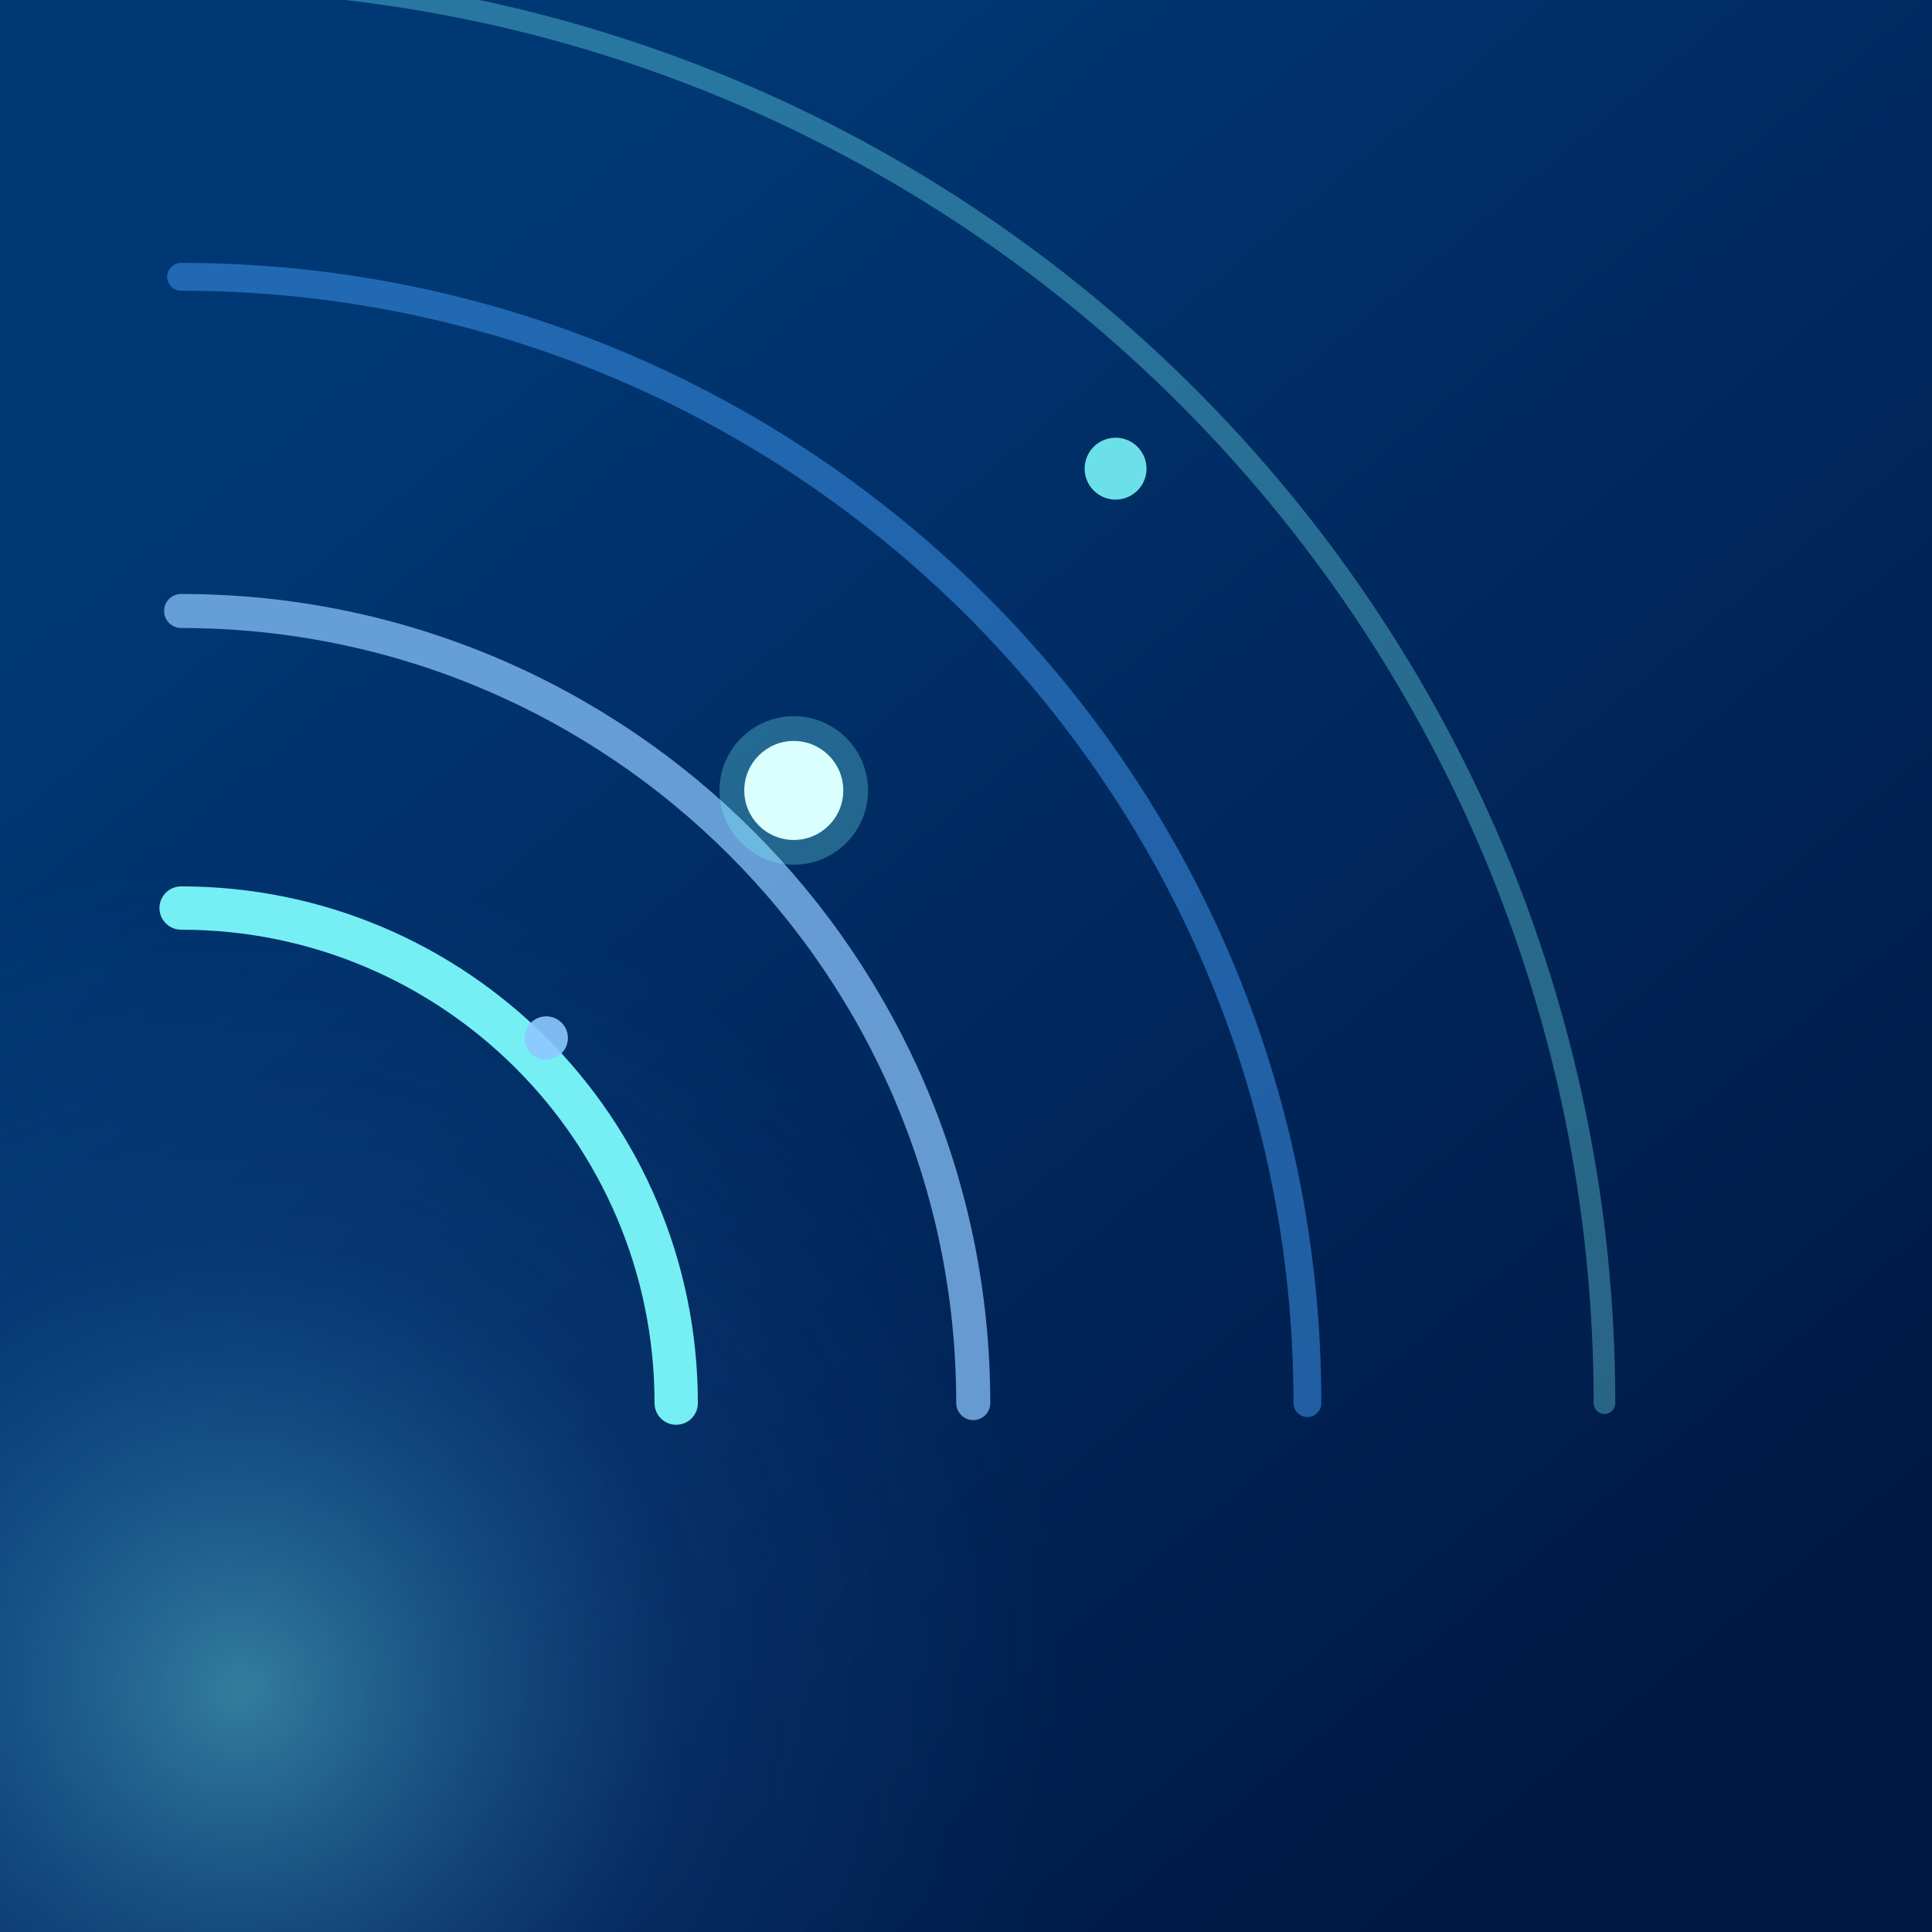
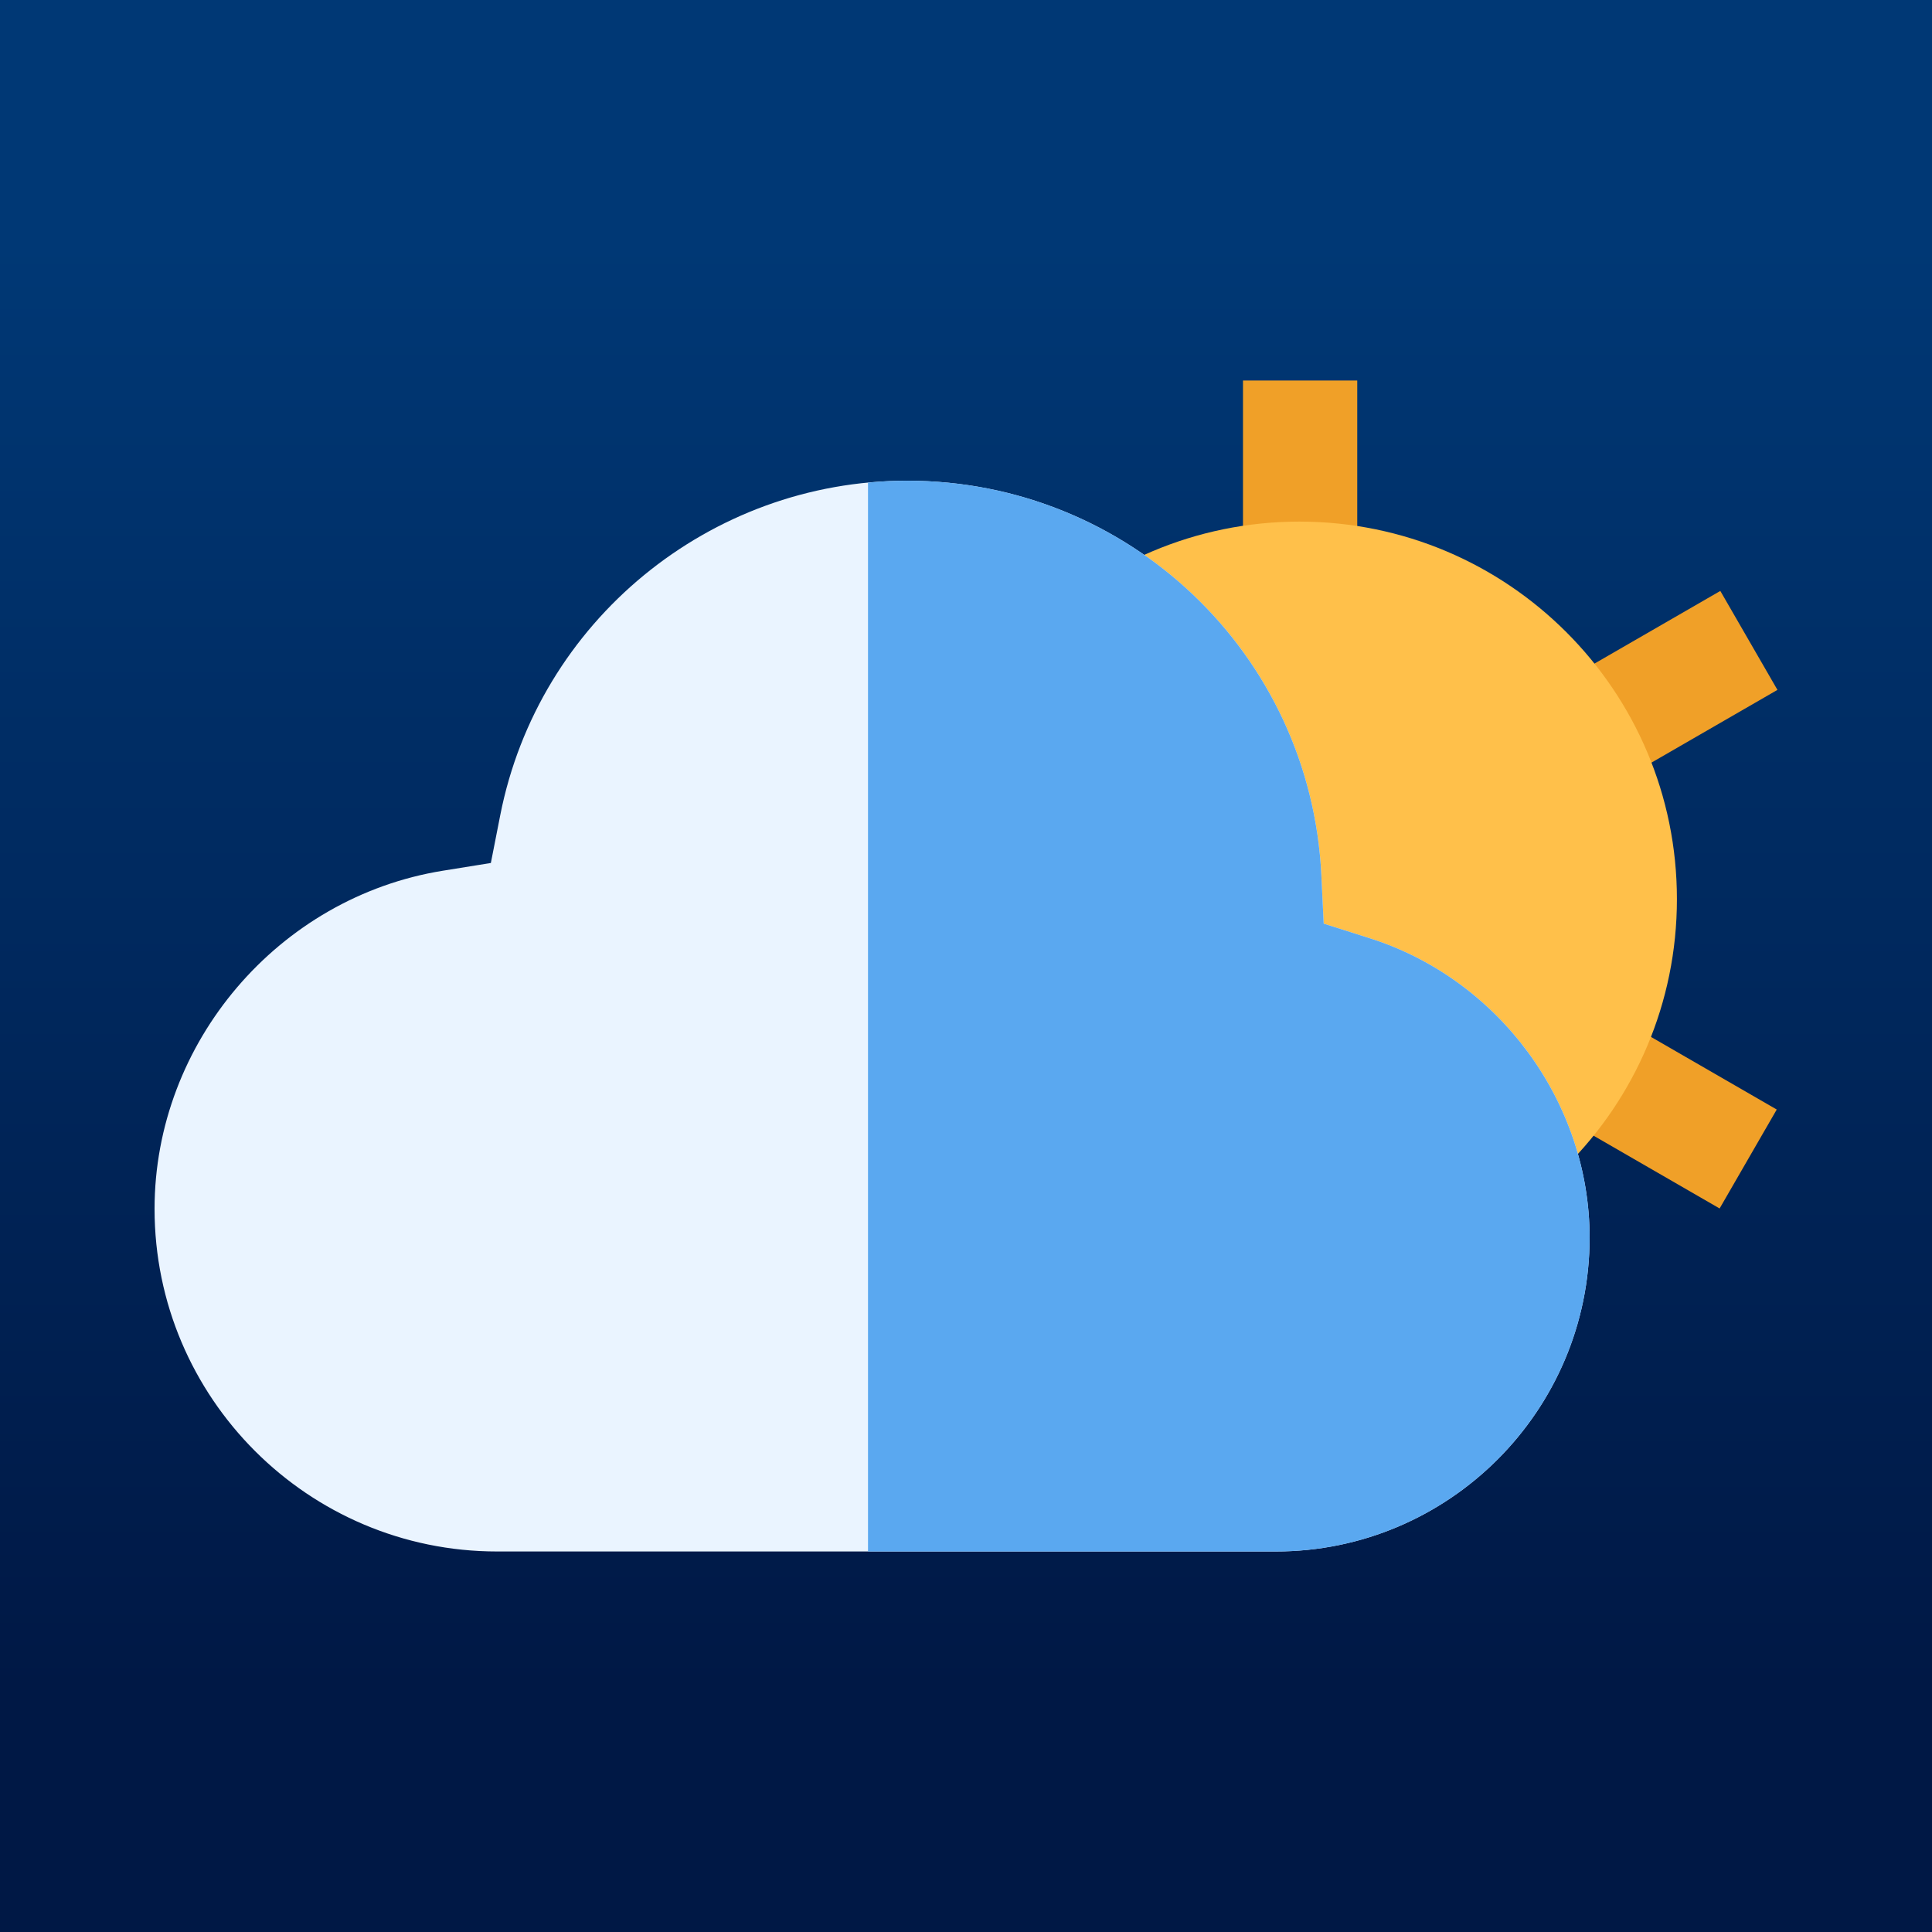
<svg xmlns="http://www.w3.org/2000/svg" viewBox="0 0 512 512" role="img" aria-label="Echo Weather">
  <defs>
-     <linearGradient id="sky" x1="128" y1="64" x2="448" y2="448" gradientUnits="userSpaceOnUse">
+     <linearGradient id="sky" x1="256" y1="64" x2="256" y2="448" gradientUnits="userSpaceOnUse">
      <stop offset="0%" stop-color="#003875" />
      <stop offset="100%" stop-color="#001845" />
    </linearGradient>
-     <radialGradient id="originGlow" cx="64" cy="448" r="220" gradientUnits="userSpaceOnUse">
-       <stop offset="0%" stop-color="#7fffff" stop-opacity="0.4" />
-       <stop offset="55%" stop-color="#3c91e6" stop-opacity="0.1" />
-       <stop offset="100%" stop-color="#3c91e6" stop-opacity="0" />
-     </radialGradient>
  </defs>
  <rect width="512" height="512" fill="url(#sky)" />
-   <rect width="512" height="512" fill="url(#originGlow)" />
-   <g transform="translate(48 -48) scale(0.82)" fill="none" stroke-linecap="round">
-     <path d="M 0 352 A 160 160 0 0 1 160 512" stroke="#7fffff" stroke-width="14" opacity="0.92" />
-     <path d="M 0 256 A 256 256 0 0 1 256 512" stroke="#8ec8ff" stroke-width="11" opacity="0.72" />
-     <path d="M 0 148 A 364 364 0 0 1 364 512" stroke="#3c91e6" stroke-width="9" opacity="0.55" />
-     <path d="M 0 52 A 460 460 0 0 1 460 512" stroke="#7fffff" stroke-width="7" opacity="0.32" />
-   </g>
-   <g transform="translate(48 -48) scale(0.82)">
-     <circle cx="198" cy="314" r="16" fill="#ffffff" />
-     <circle cx="198" cy="314" r="24" fill="#7fffff" opacity="0.28" />
-     <circle cx="302" cy="210" r="10" fill="#7fffff" opacity="0.85" />
-     <circle cx="118" cy="394" r="7" fill="#8ec8ff" opacity="0.9" />
+   <g transform="translate(256 256) scale(0.84) translate(-256 -256)">
+     <rect x="343.387" y="71.286" fill="#F0A028" width="36.046" height="50.645" />
+     <polygon fill="#F0A028" points="467.92,275.957 449.897,307.173 493.757,332.498 502.769,316.888 511.78,301.281" />
+     <polygon fill="#F0A028" points="468.139,194.212 512,168.889 502.988,153.28 493.977,137.672 450.116,162.994 459.128,178.602" />
+     <circle cx="361.189" cy="234.895" r="119.098" fill="#FFC04A" />
+     <path fill="#EAF4FF" d="M452.744,341.694c0-42.633-28.497-81.461-69.299-94.422l-14.597-4.638l-0.738-15.299c-3.362-69.779-60.762-124.441-130.677-124.441c-62.36,0-116.348,44.388-128.376,105.548l-2.959,15.058l-15.15,2.442C39.098,234.297,0,280.168,0,332.639c0,59.591,48.483,108.073,108.073,108.073h245.652C408.324,440.713,452.744,396.292,452.744,341.694z" />
+     <path fill="#5aa8f0" d="M383.445,247.273l-14.597-4.638l-0.738-15.299c-3.362-69.779-60.762-124.441-130.677-124.441c-4.159,0-8.276,0.213-12.349,0.598v337.221h128.643c54.598,0,99.017-44.421,99.017-99.019C452.744,299.06,424.247,260.234,383.445,247.273z" />
  </g>
</svg>
